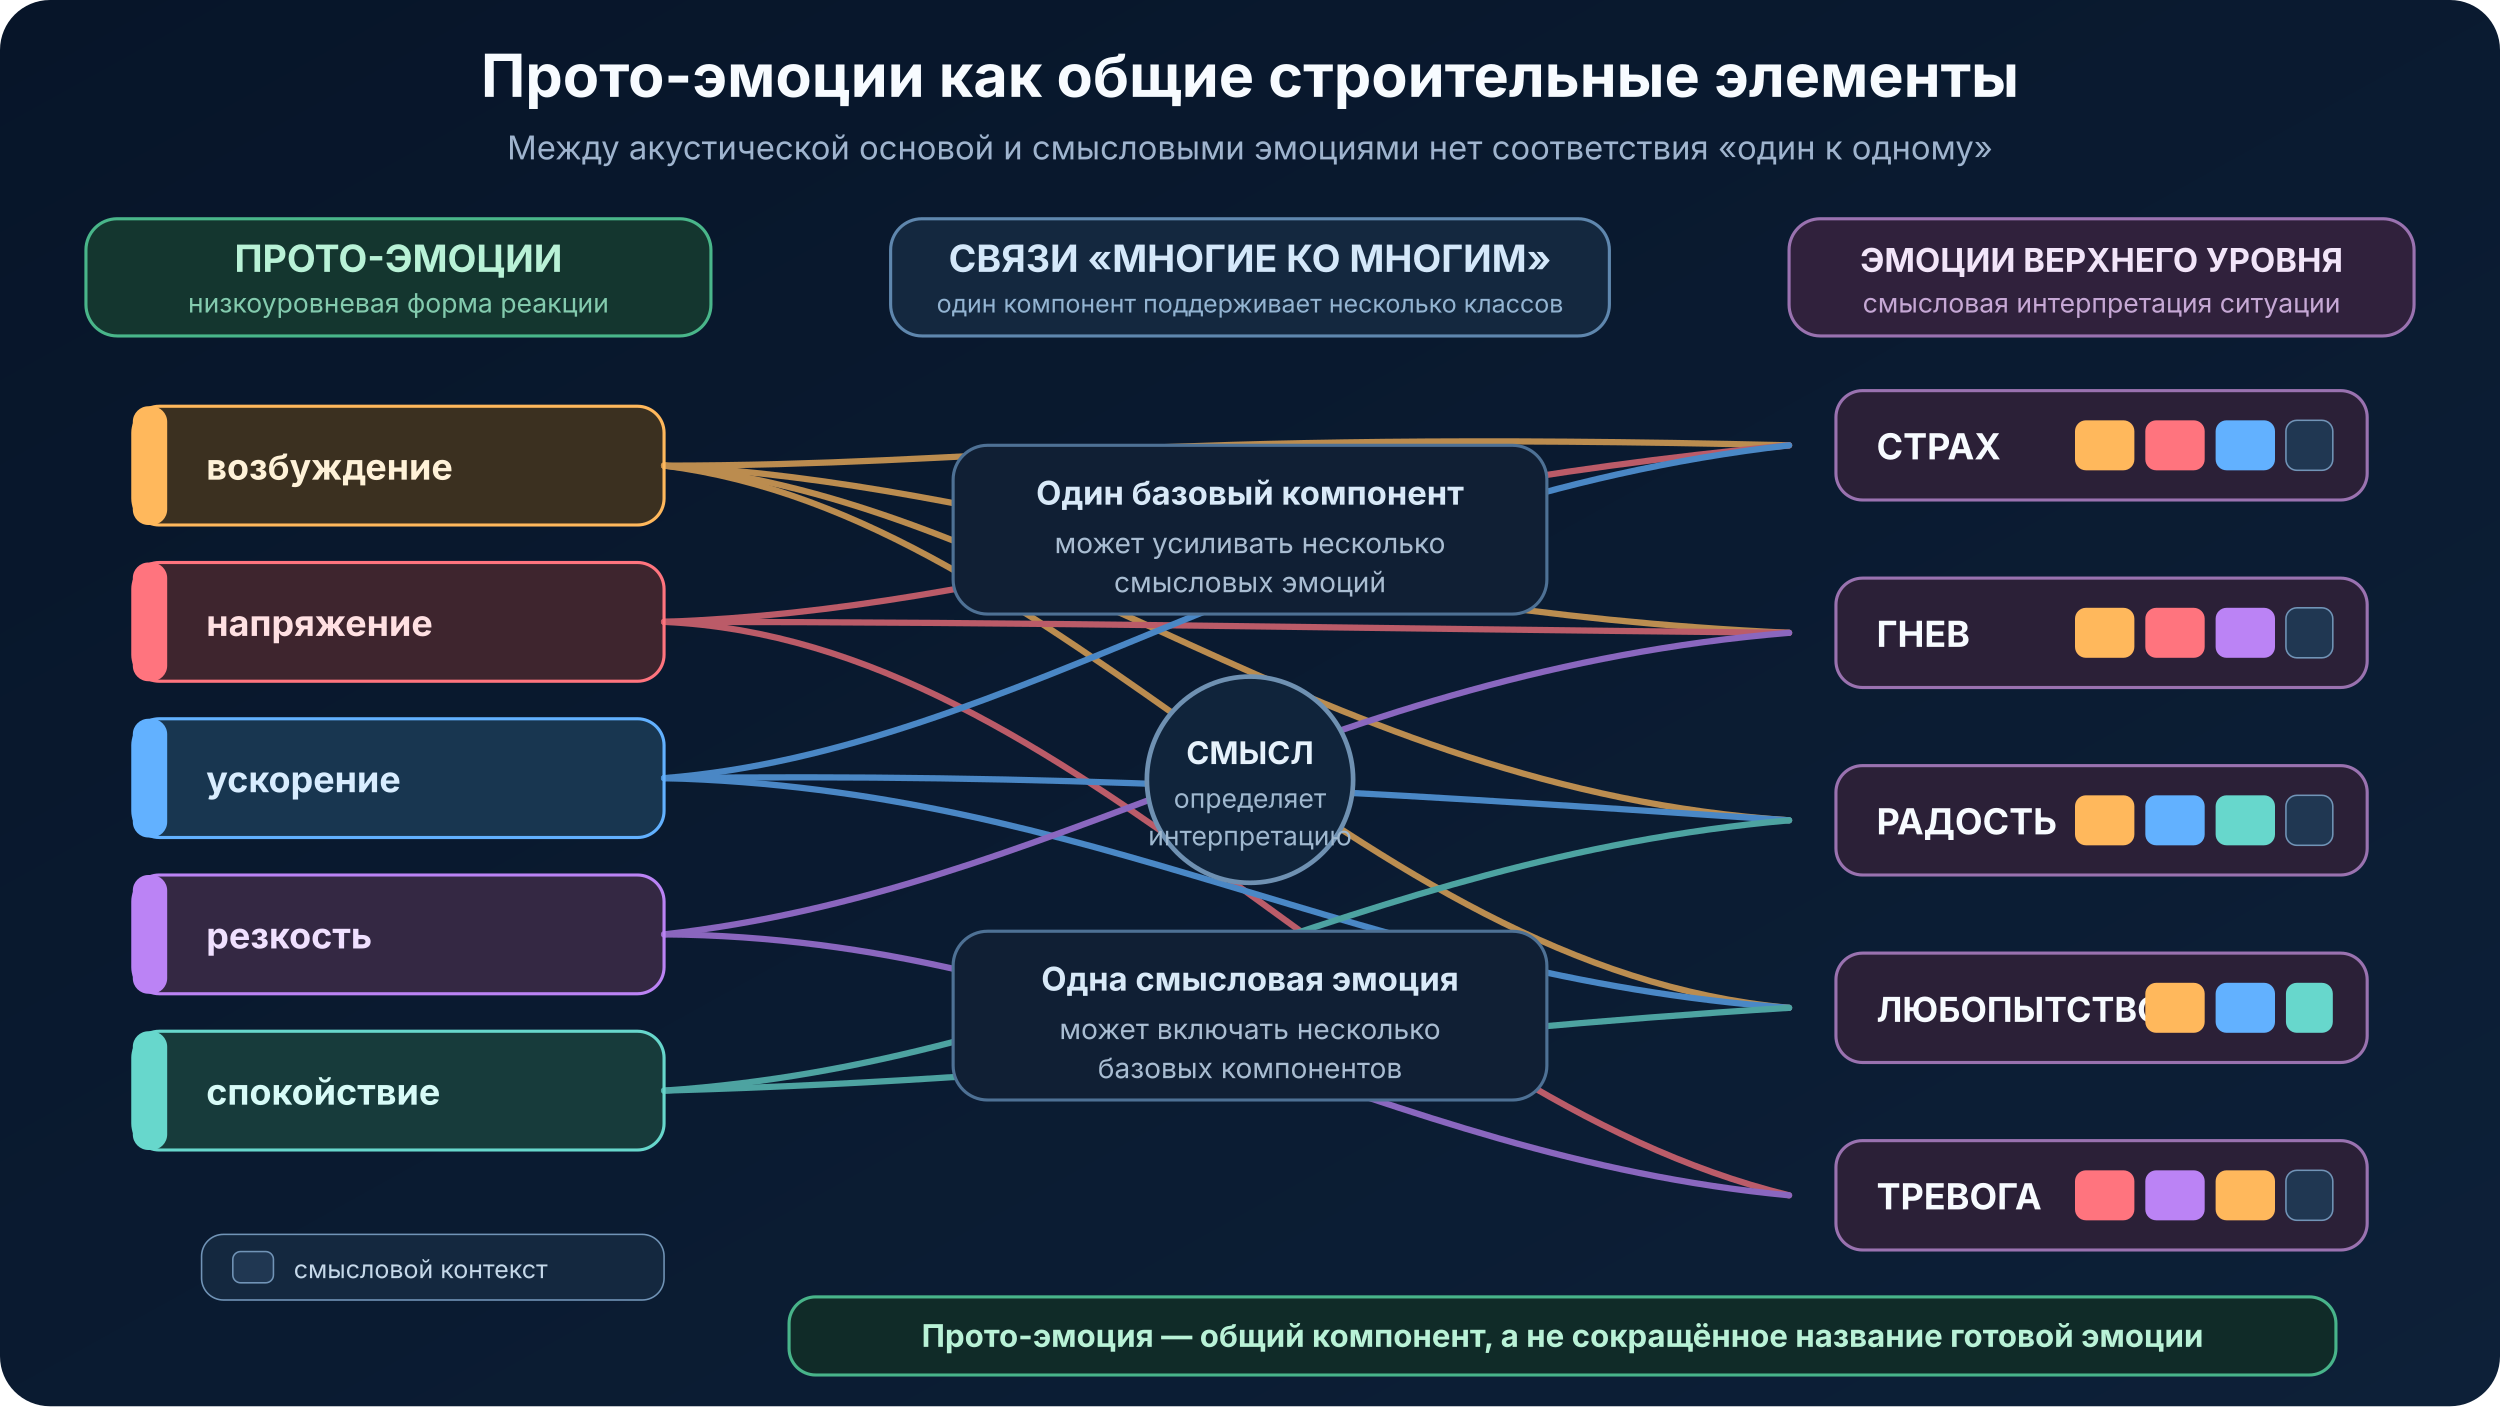
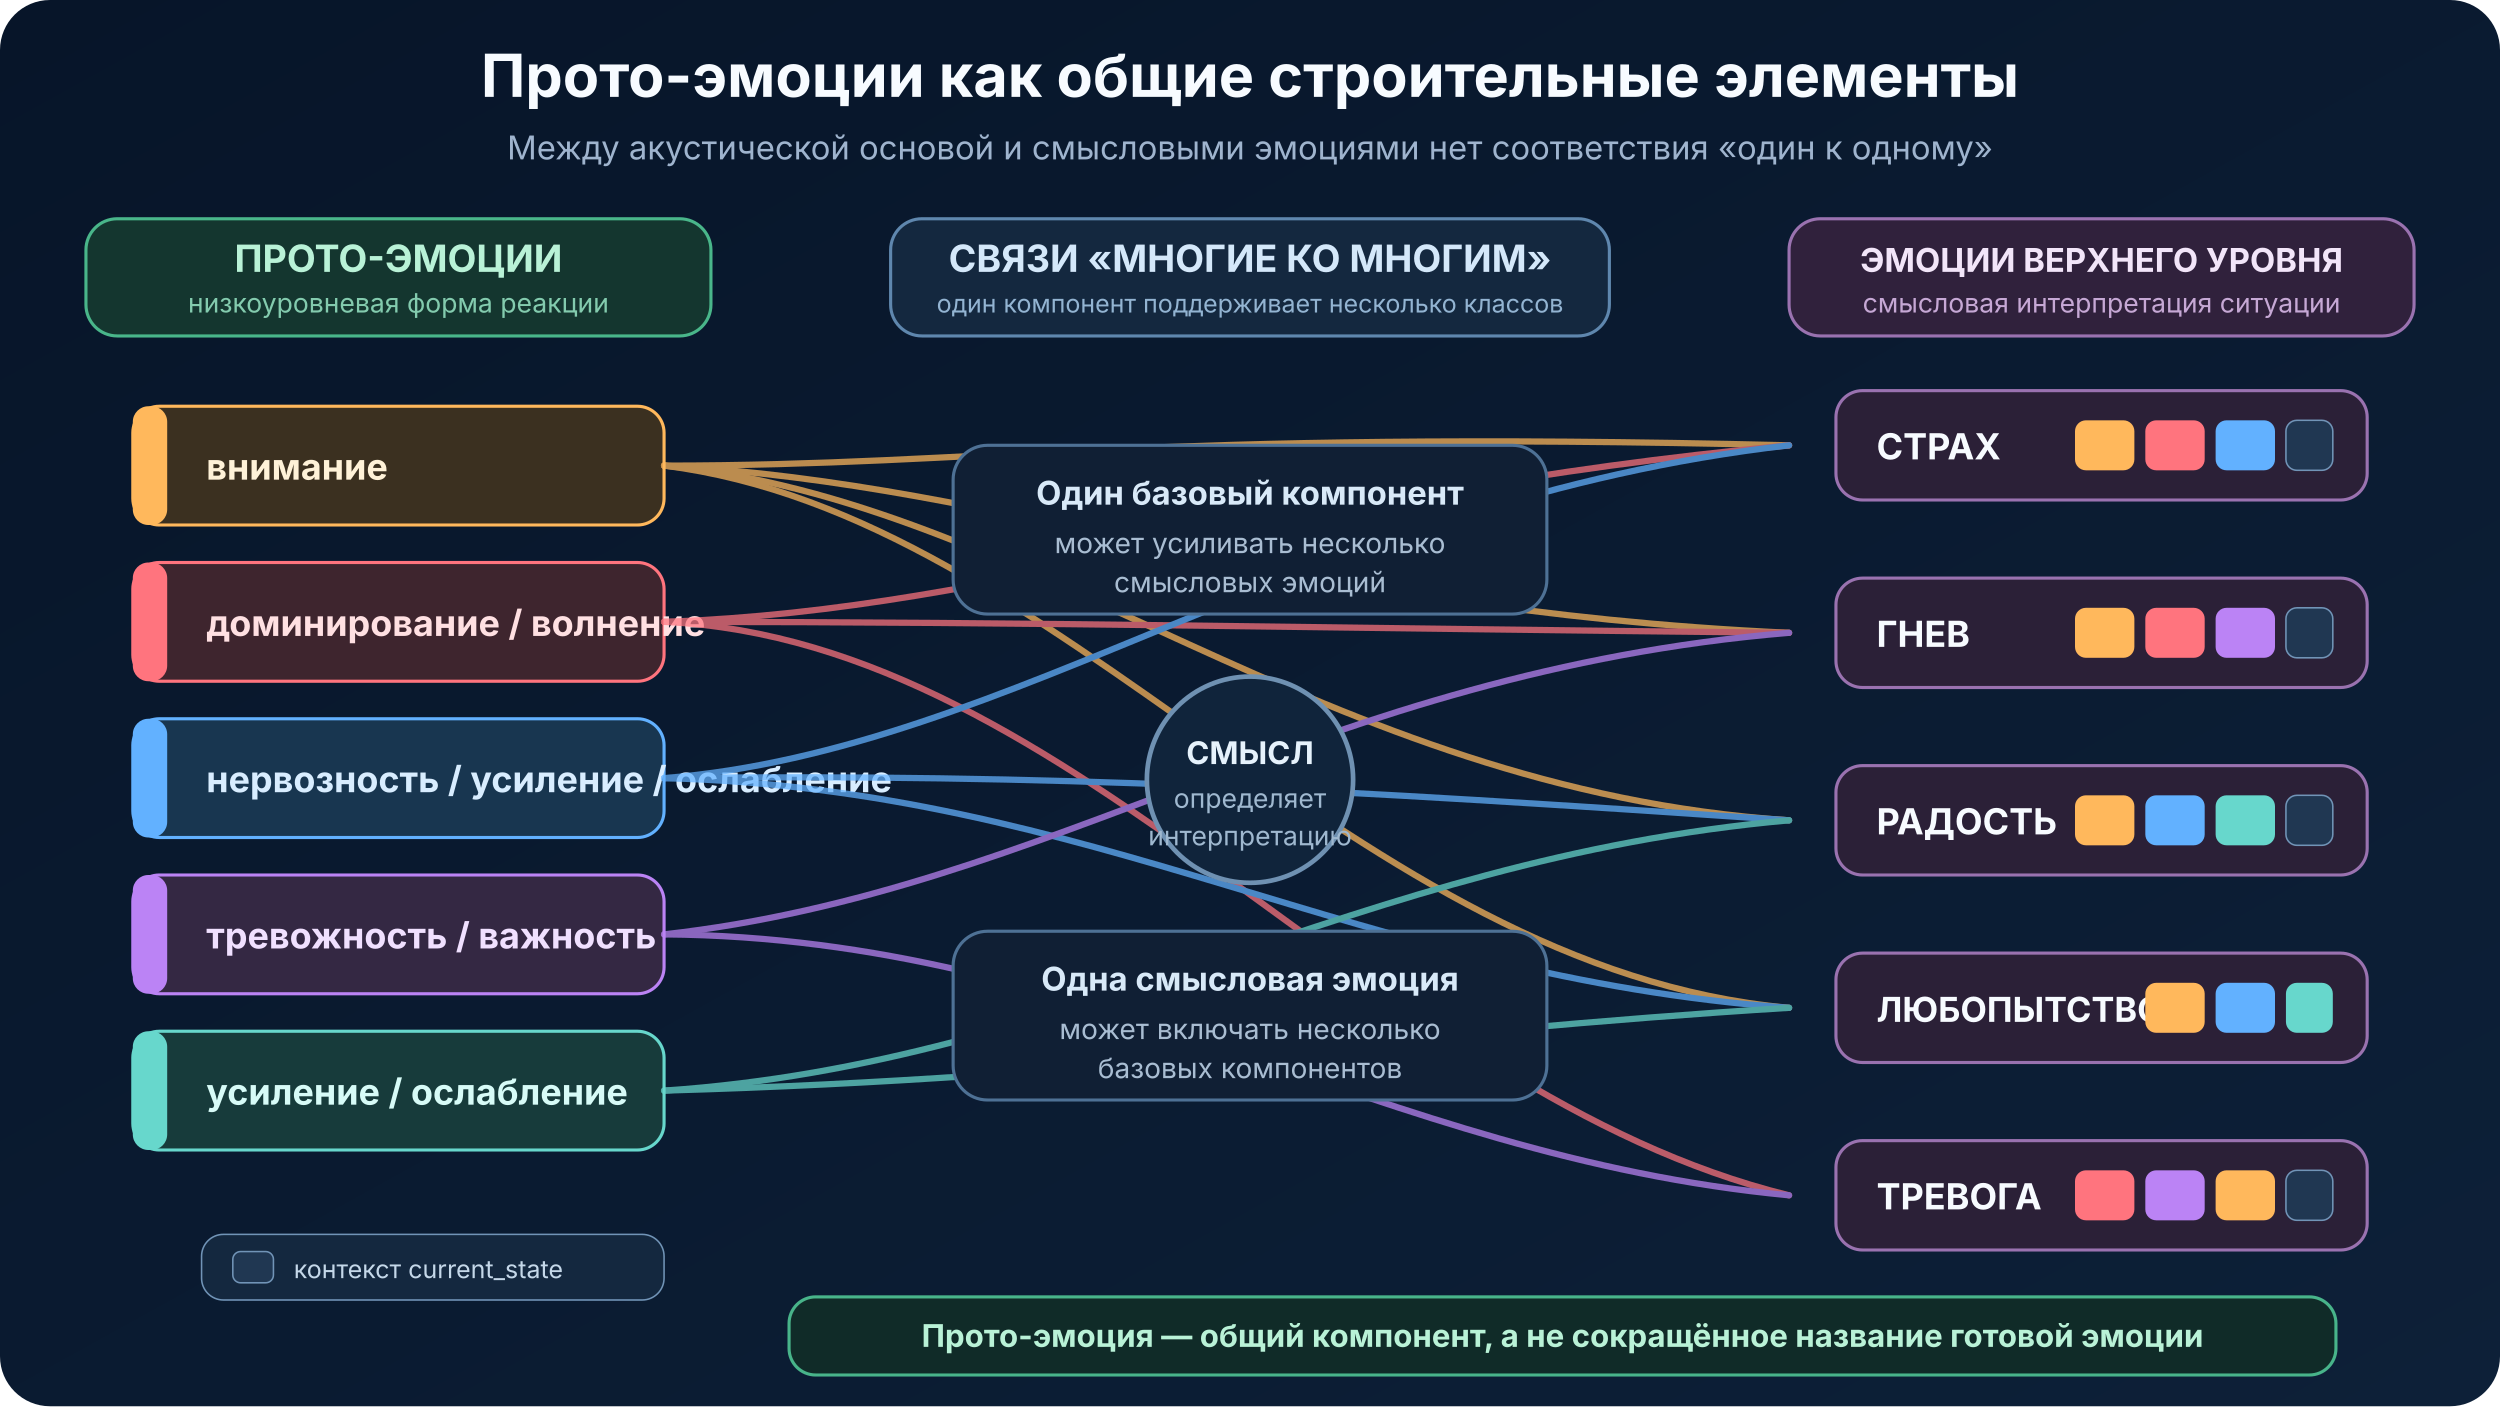
<svg xmlns="http://www.w3.org/2000/svg" width="1600" height="900" viewBox="0 0 1600 900" role="img" aria-labelledby="title desc">
  <defs>
    <linearGradient id="bg" x1="0" y1="0" x2="1" y2="1">
      <stop offset="0" stop-color="#071529" />
      <stop offset="1" stop-color="#0d2038" />
    </linearGradient>
    <filter id="shadow" x="-20%" y="-20%" width="140%" height="140%">
      <feDropShadow dx="0" dy="8" stdDeviation="11" flood-color="#000814" flood-opacity="0.34" />
    </filter>
    <marker id="arrow" markerWidth="10" markerHeight="10" refX="8" refY="3" orient="auto">
      <path d="M0,0 L0,6 L9,3 z" fill="#8aa4c2" />
    </marker>
  </defs>
  <rect width="1600" height="900" rx="32" fill="url(#bg)" />
  <g font-family="Inter, Arial, sans-serif">
    <text x="800" y="62" text-anchor="middle" fill="#f7fbff" font-size="38" font-weight="700">Прото-эмоции как общие строительные элементы</text>
    <text x="800" y="102" text-anchor="middle" fill="#9fb4ce" font-size="21">Между акустической основой и смысловыми эмоциями нет соответствия «один к одному»</text>
    <rect x="55" y="140" width="400" height="75" rx="20" fill="#14362f" stroke="#49b68a" stroke-width="2" />
    <text x="255" y="174" text-anchor="middle" fill="#b9f2d7" font-size="24" font-weight="700">ПРОТО-ЭМОЦИИ</text>
    <text x="255" y="200" text-anchor="middle" fill="#83cbae" font-size="17">низкоуровневая форма реакции</text>
    <rect x="570" y="140" width="460" height="75" rx="20" fill="#14283f" stroke="#5f87ae" stroke-width="2" />
    <text x="800" y="174" text-anchor="middle" fill="#d4e8fa" font-size="24" font-weight="700">СВЯЗИ «МНОГИЕ КО МНОГИМ»</text>
    <text x="800" y="200" text-anchor="middle" fill="#93b4d2" font-size="16">один компонент поддерживает несколько классов</text>
    <rect x="1145" y="140" width="400" height="75" rx="20" fill="#30213c" stroke="#9a72b0" stroke-width="2" />
    <text x="1345" y="174" text-anchor="middle" fill="#f2e5f9" font-size="21" font-weight="700">ЭМОЦИИ ВЕРХНЕГО УРОВНЯ</text>
    <text x="1345" y="200" text-anchor="middle" fill="#c6a8d5" font-size="17">смысловая интерпретация ситуации</text>
    <g>
      <rect x="85" y="260" width="340" height="76" rx="17" fill="#3b3020" stroke="#ffb85c" stroke-width="2" />
      <rect x="85" y="260" width="22" height="76" rx="10" fill="#ffb85c" />
-       <text x="132" y="307" fill="#fff2d8" font-size="23" font-weight="700">возбуждение</text>
+       <text x="132" y="307" fill="#fff2d8" font-size="23" font-weight="700">внимание</text>
      <rect x="85" y="360" width="340" height="76" rx="17" fill="#3e252e" stroke="#ff747e" stroke-width="2" />
      <rect x="85" y="360" width="22" height="76" rx="10" fill="#ff747e" />
-       <text x="132" y="407" fill="#ffe0e2" font-size="23" font-weight="700">напряжение</text>
+       <text x="132" y="407" fill="#ffe0e2" font-size="23" font-weight="700">доминирование / волнение</text>
      <rect x="85" y="460" width="340" height="76" rx="17" fill="#183650" stroke="#62b1ff" stroke-width="2" />
      <rect x="85" y="460" width="22" height="76" rx="10" fill="#62b1ff" />
-       <text x="132" y="507" fill="#d8edff" font-size="23" font-weight="700">ускорение</text>
+       <text x="132" y="507" fill="#d8edff" font-size="23" font-weight="700">нервозность / усиление / ослабление</text>
      <rect x="85" y="560" width="340" height="76" rx="17" fill="#342843" stroke="#bb83f5" stroke-width="2" />
      <rect x="85" y="560" width="22" height="76" rx="10" fill="#bb83f5" />
-       <text x="132" y="607" fill="#f0e0ff" font-size="23" font-weight="700">резкость</text>
+       <text x="132" y="607" fill="#f0e0ff" font-size="23" font-weight="700">тревожность / важность</text>
      <rect x="85" y="660" width="340" height="76" rx="17" fill="#173b3b" stroke="#67d7cc" stroke-width="2" />
      <rect x="85" y="660" width="22" height="76" rx="10" fill="#67d7cc" />
-       <text x="132" y="707" fill="#d7fbf7" font-size="23" font-weight="700">спокойствие</text>
+       <text x="132" y="707" fill="#d7fbf7" font-size="23" font-weight="700">усиление / ослабление</text>
    </g>
    <g fill="none" stroke-linecap="round" opacity="0.72">
      <path d="M425 298 C630 298 730 275 1145 285" stroke="#ffb85c" stroke-width="4" />
      <path d="M425 298 C650 310 820 390 1145 405" stroke="#ffb85c" stroke-width="4" />
      <path d="M425 298 C660 320 845 505 1145 525" stroke="#ffb85c" stroke-width="4" />
      <path d="M425 298 C680 330 865 620 1145 645" stroke="#ffb85c" stroke-width="4" />
      <path d="M425 398 C650 390 820 315 1145 285" stroke="#ff747e" stroke-width="4" />
      <path d="M425 398 C670 398 845 402 1145 405" stroke="#ff747e" stroke-width="4" />
      <path d="M425 398 C690 410 880 700 1145 765" stroke="#ff747e" stroke-width="4" />
      <path d="M425 498 C650 480 840 320 1145 285" stroke="#62b1ff" stroke-width="4" />
      <path d="M425 498 C675 495 850 505 1145 525" stroke="#62b1ff" stroke-width="4" />
      <path d="M425 498 C700 505 870 625 1145 645" stroke="#62b1ff" stroke-width="4" />
      <path d="M425 598 C675 570 845 430 1145 405" stroke="#bb83f5" stroke-width="4" />
      <path d="M425 598 C700 600 880 740 1145 765" stroke="#bb83f5" stroke-width="4" />
      <path d="M425 698 C690 680 865 550 1145 525" stroke="#67d7cc" stroke-width="4" />
      <path d="M425 698 C710 690 900 660 1145 645" stroke="#67d7cc" stroke-width="4" />
    </g>
    <rect x="610" y="285" width="380" height="108" rx="22" fill="#101f34" stroke="#4e7195" stroke-width="2" />
    <text x="800" y="323" text-anchor="middle" fill="#d8e9f8" font-size="21" font-weight="700">Один базовый компонент</text>
    <text x="800" y="354" text-anchor="middle" fill="#a9bdd2" font-size="18">может усиливать несколько</text>
    <text x="800" y="379" text-anchor="middle" fill="#a9bdd2" font-size="18">смысловых эмоций</text>
    <rect x="610" y="596" width="380" height="108" rx="22" fill="#101f34" stroke="#4e7195" stroke-width="2" />
    <text x="800" y="634" text-anchor="middle" fill="#d8e9f8" font-size="21" font-weight="700">Одна смысловая эмоция</text>
    <text x="800" y="665" text-anchor="middle" fill="#a9bdd2" font-size="18">может включать несколько</text>
    <text x="800" y="690" text-anchor="middle" fill="#a9bdd2" font-size="18">базовых компонентов</text>
    <circle cx="800" cy="499" r="66" fill="#10243b" stroke="#6f91b2" stroke-width="3" />
    <text x="800" y="489" text-anchor="middle" fill="#e6f2fc" font-size="20" font-weight="700">СМЫСЛ</text>
    <text x="800" y="517" text-anchor="middle" fill="#9fb8cf" font-size="17">определяет</text>
    <text x="800" y="541" text-anchor="middle" fill="#9fb8cf" font-size="17">интерпретацию</text>
    <g>
      <rect x="1175" y="250" width="340" height="70" rx="17" fill="#2b2037" stroke="#9a72b0" stroke-width="2" />
      <text x="1201" y="294" fill="#f7fbff" font-size="23" font-weight="700">СТРАХ</text>
      <rect x="1328" y="269" width="38" height="32" rx="7" fill="#ffb85c" />
      <rect x="1373" y="269" width="38" height="32" rx="7" fill="#ff747e" />
      <rect x="1418" y="269" width="38" height="32" rx="7" fill="#62b1ff" />
      <rect x="1463" y="269" width="30" height="32" rx="7" fill="#203752" stroke="#7194b7" />
      <rect x="1175" y="370" width="340" height="70" rx="17" fill="#2b2037" stroke="#9a72b0" stroke-width="2" />
      <text x="1201" y="414" fill="#f7fbff" font-size="23" font-weight="700">ГНЕВ</text>
      <rect x="1328" y="389" width="38" height="32" rx="7" fill="#ffb85c" />
      <rect x="1373" y="389" width="38" height="32" rx="7" fill="#ff747e" />
      <rect x="1418" y="389" width="38" height="32" rx="7" fill="#bb83f5" />
      <rect x="1463" y="389" width="30" height="32" rx="7" fill="#203752" stroke="#7194b7" />
      <rect x="1175" y="490" width="340" height="70" rx="17" fill="#2b2037" stroke="#9a72b0" stroke-width="2" />
      <text x="1201" y="534" fill="#f7fbff" font-size="23" font-weight="700">РАДОСТЬ</text>
      <rect x="1328" y="509" width="38" height="32" rx="7" fill="#ffb85c" />
      <rect x="1373" y="509" width="38" height="32" rx="7" fill="#62b1ff" />
      <rect x="1418" y="509" width="38" height="32" rx="7" fill="#67d7cc" />
      <rect x="1463" y="509" width="30" height="32" rx="7" fill="#203752" stroke="#7194b7" />
      <rect x="1175" y="610" width="340" height="70" rx="17" fill="#2b2037" stroke="#9a72b0" stroke-width="2" />
      <text x="1201" y="654" fill="#f7fbff" font-size="22" font-weight="700">ЛЮБОПЫТСТВО</text>
      <rect x="1373" y="629" width="38" height="32" rx="7" fill="#ffb85c" />
      <rect x="1418" y="629" width="38" height="32" rx="7" fill="#62b1ff" />
      <rect x="1463" y="629" width="30" height="32" rx="7" fill="#67d7cc" />
      <rect x="1175" y="730" width="340" height="70" rx="17" fill="#2b2037" stroke="#9a72b0" stroke-width="2" />
      <text x="1201" y="774" fill="#f7fbff" font-size="23" font-weight="700">ТРЕВОГА</text>
      <rect x="1328" y="749" width="38" height="32" rx="7" fill="#ff747e" />
      <rect x="1373" y="749" width="38" height="32" rx="7" fill="#bb83f5" />
      <rect x="1418" y="749" width="38" height="32" rx="7" fill="#ffb85c" />
      <rect x="1463" y="749" width="30" height="32" rx="7" fill="#203752" stroke="#7194b7" />
    </g>
    <rect x="129" y="790" width="296" height="42" rx="14" fill="#14283f" stroke="#7194b7" />
    <rect x="149" y="801" width="26" height="20" rx="5" fill="#203752" stroke="#7194b7" />
-     <text x="188" y="818" fill="#c5d8e9" font-size="16">смысловой контекст</text>
+     <text x="188" y="818" fill="#c5d8e9" font-size="16">контекст current_state</text>
    <rect x="505" y="830" width="990" height="50" rx="17" fill="#102b28" stroke="#48b48a" stroke-width="2" />
    <text x="1000" y="862" text-anchor="middle" fill="#b9f2d7" font-size="20" font-weight="700">Прото-эмоция — общий компонент, а не сокращённое название готовой эмоции</text>
  </g>
</svg>
